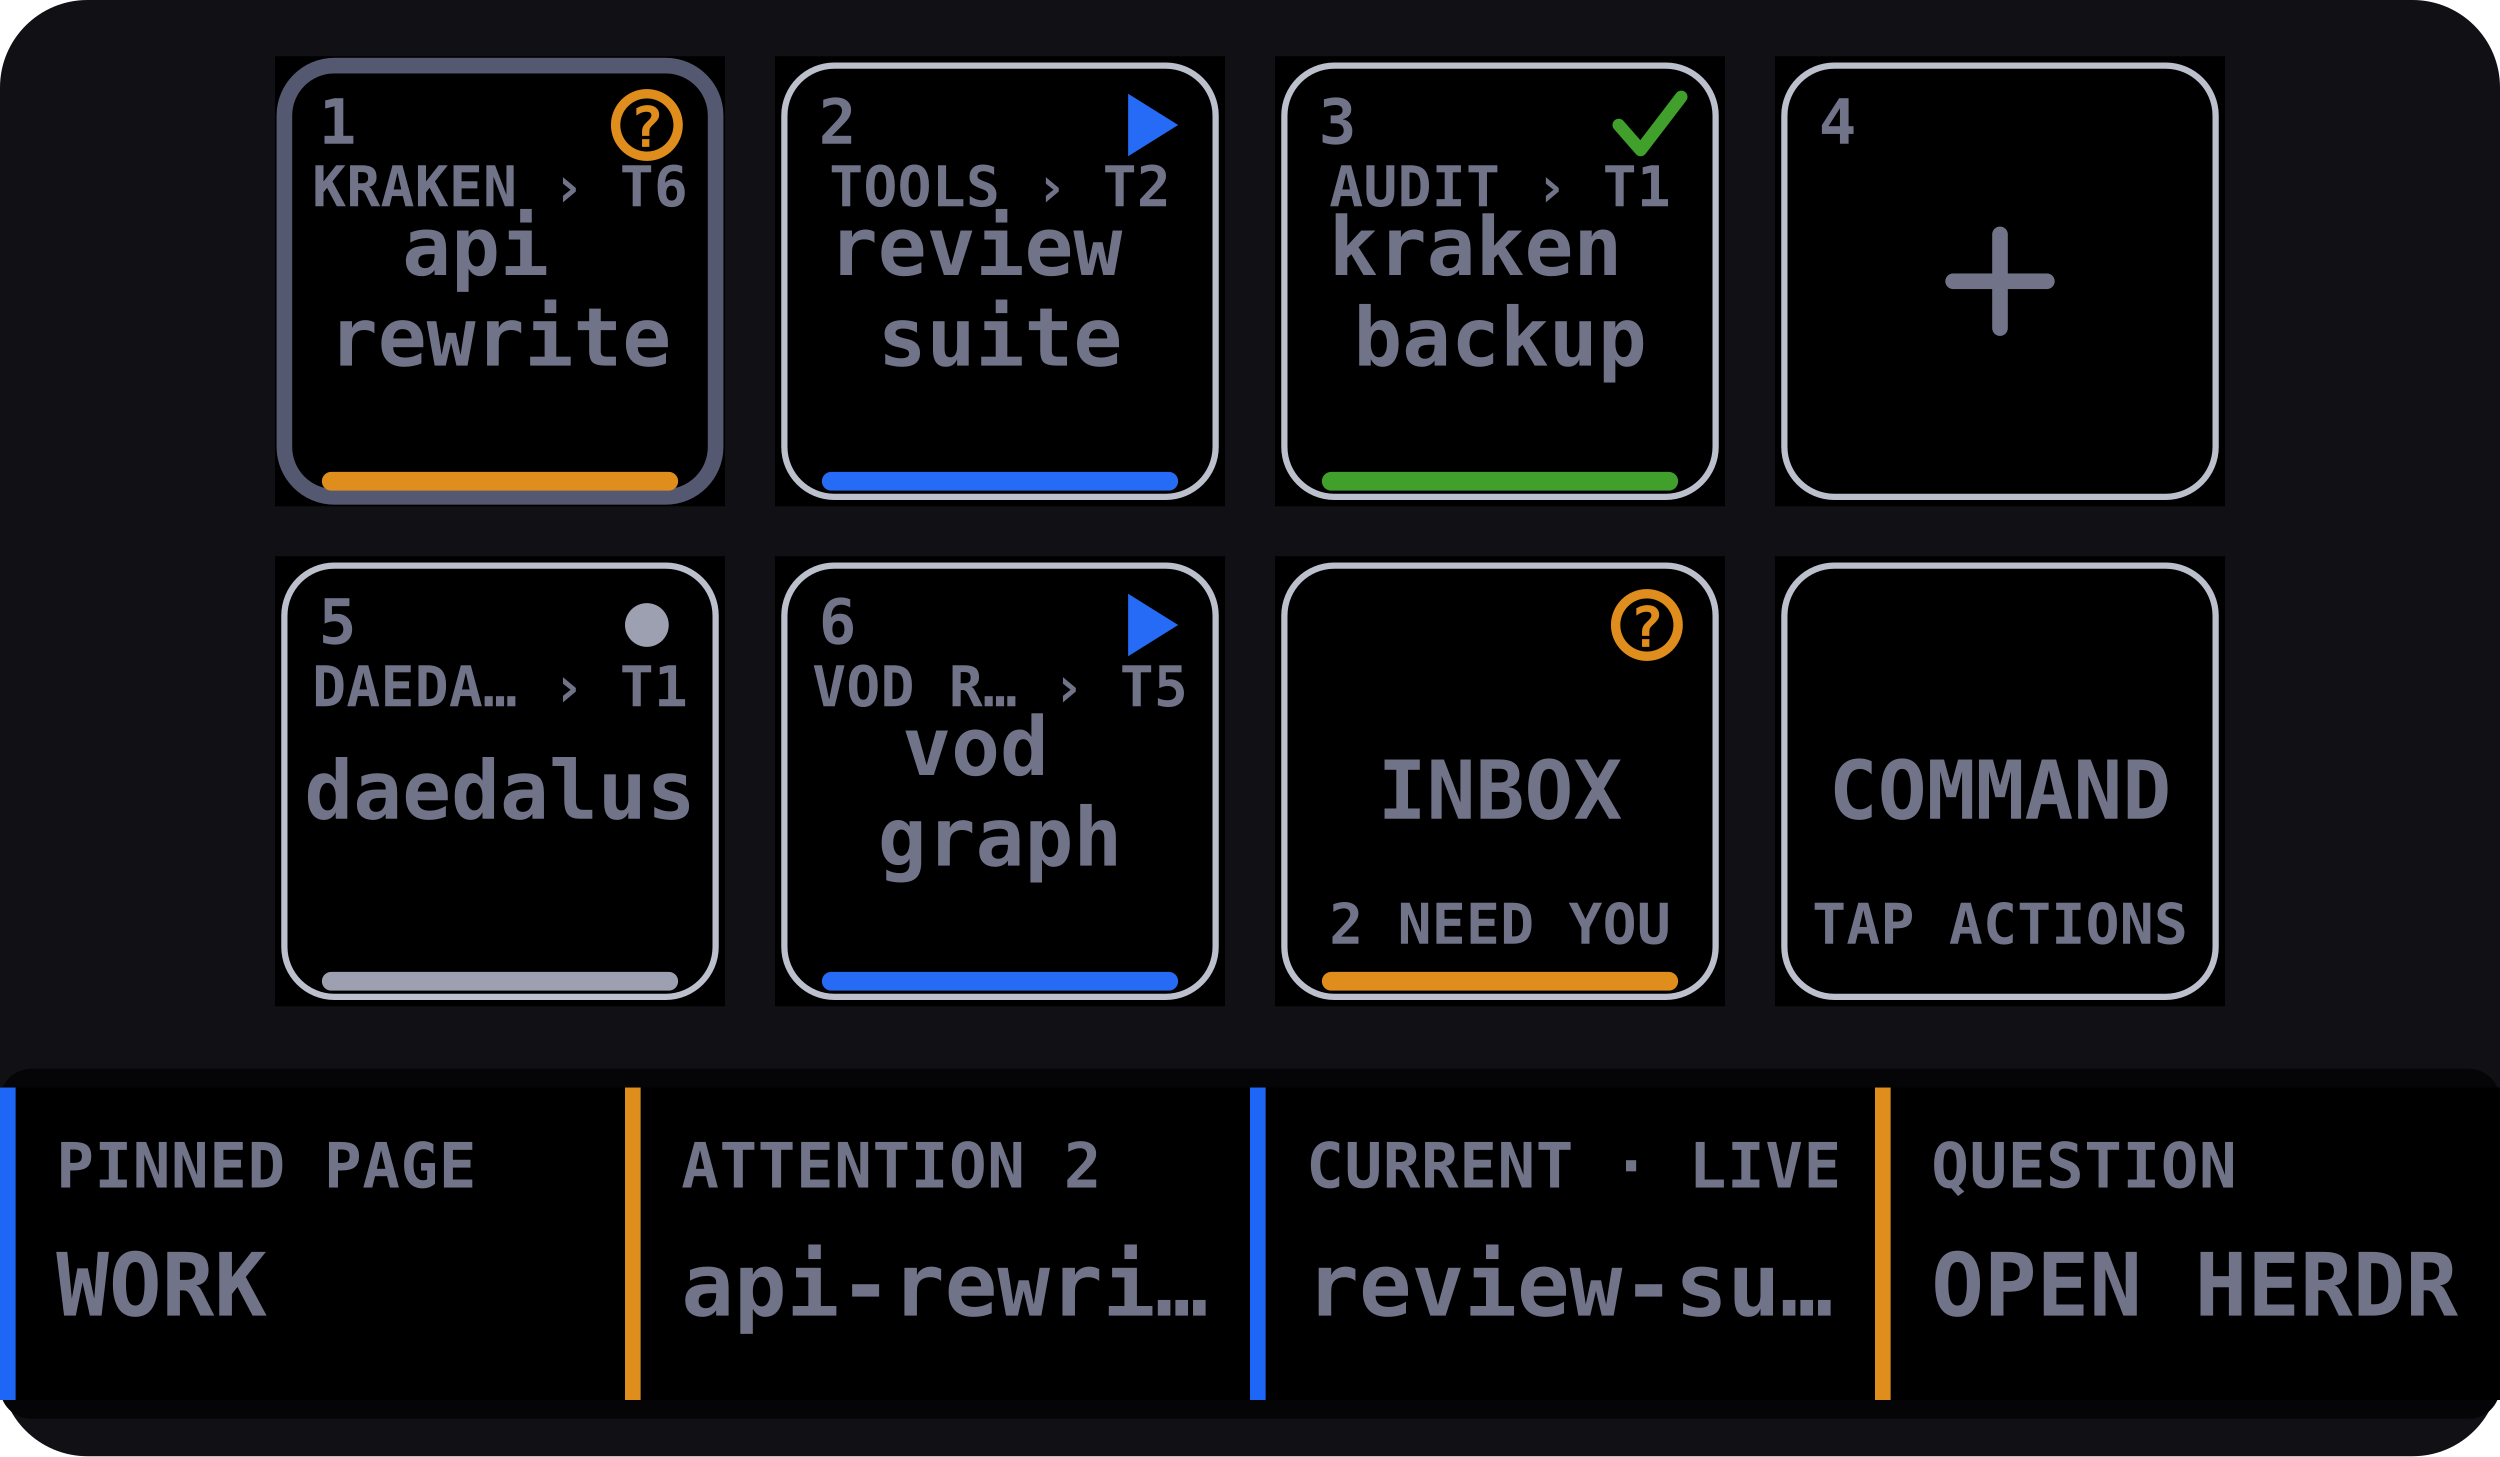
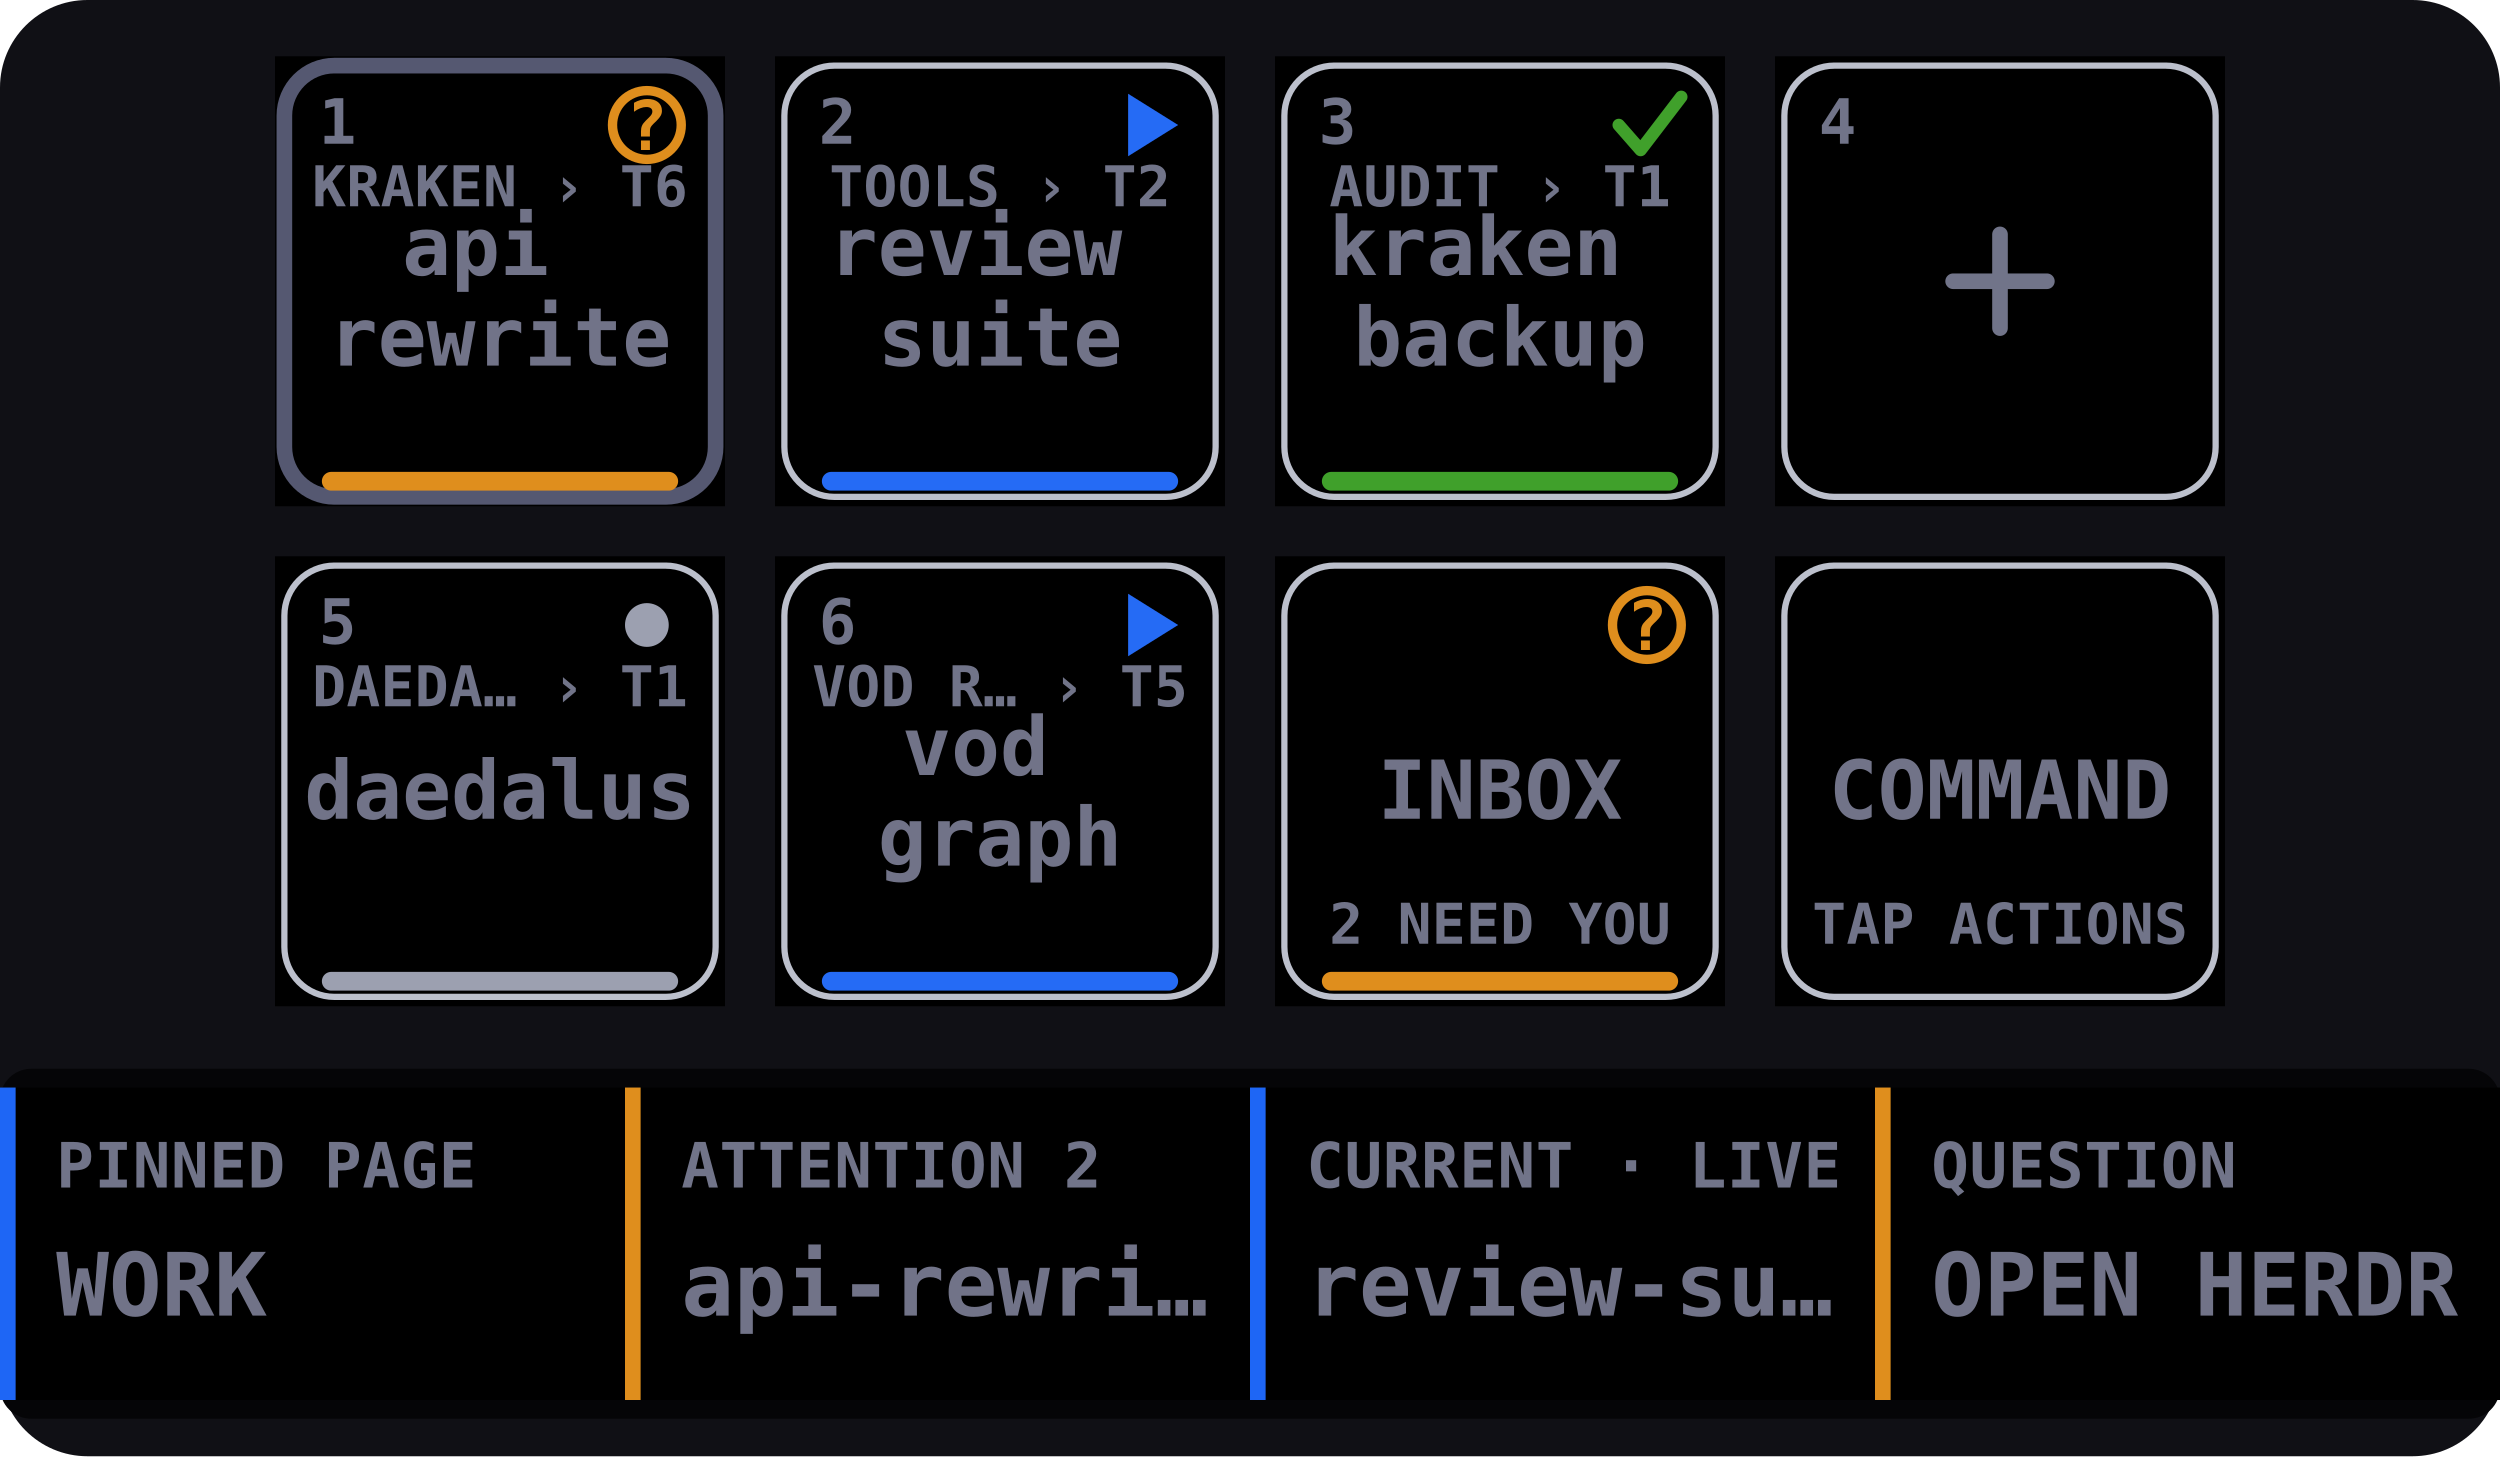
<svg xmlns="http://www.w3.org/2000/svg" width="800" height="466" viewBox="0 0 800 466">
  <rect width="800" height="466" rx="28" fill="#101015" />
  <svg x="88" y="18" width="144" height="144" viewBox="0 0 144 144">
    <style>.label{font:700 26px Consolas,'Cascadia Mono',monospace;fill:rgb(113 115 136);text-anchor:middle}.meta{font:700 20px Consolas,'Cascadia Mono',monospace;fill:rgb(113 116 137)}.context,.detail{font:700 18px Consolas,'Cascadia Mono',monospace;fill:rgb(113 116 137);text-anchor:middle;letter-spacing:.1px}</style>
    <rect width="144" height="144" fill="#000000" />
    <rect x="3" y="3" width="138" height="138" rx="16" fill="none" stroke="rgb(85 88 113)" stroke-width="5" />
    <text x="14" y="28" class="meta">1</text>
-     <circle cx="119" cy="22" r="10" fill="none" stroke="rgb(223 142 29)" stroke-width="3" />
-     <text x="119" y="29" text-anchor="middle" font-family="Consolas,monospace" font-size="18" font-weight="700" fill="rgb(223 142 29)">?</text>
+     <circle cx="119" cy="22" r="11" fill="none" stroke="rgb(223 142 29)" stroke-width="3" />
+     <text x="119" y="30" text-anchor="middle" font-family="Consolas,monospace" font-size="22" font-weight="700" fill="rgb(223 142 29)">?</text>
    <text x="72" y="48" class="context">KRAKEN › T6</text>
    <text x="72" y="70" class="label">
      <tspan x="72" dy="0">api</tspan>
      <tspan x="72" dy="29">rewrite</tspan>
    </text>
    <path d="M18 136H126" stroke="rgb(223 142 29)" stroke-width="6" stroke-linecap="round" />
  </svg>
  <svg x="248" y="18" width="144" height="144" viewBox="0 0 144 144">
    <style>.label{font:700 26px Consolas,'Cascadia Mono',monospace;fill:rgb(113 115 136);text-anchor:middle}.meta{font:700 20px Consolas,'Cascadia Mono',monospace;fill:rgb(113 116 137)}.context,.detail{font:700 18px Consolas,'Cascadia Mono',monospace;fill:rgb(113 116 137);text-anchor:middle;letter-spacing:.1px}</style>
    <rect width="144" height="144" fill="#000000" />
    <rect x="3" y="3" width="138" height="138" rx="16" fill="none" stroke="rgb(188 192 204)" stroke-width="2" />
    <text x="14" y="28" class="meta">2</text>
    <path d="M113 12L129 22L113 32Z" fill="rgb(37 107 245)" />
    <text x="72" y="48" class="context">TOOLS › T2</text>
    <text x="72" y="70" class="label">
      <tspan x="72" dy="0">review</tspan>
      <tspan x="72" dy="29">suite</tspan>
    </text>
    <path d="M18 136H126" stroke="rgb(37 107 245)" stroke-width="6" stroke-linecap="round" />
  </svg>
  <svg x="408" y="18" width="144" height="144" viewBox="0 0 144 144">
    <style>.label{font:700 26px Consolas,'Cascadia Mono',monospace;fill:rgb(113 115 136);text-anchor:middle}.meta{font:700 20px Consolas,'Cascadia Mono',monospace;fill:rgb(113 116 137)}.context,.detail{font:700 18px Consolas,'Cascadia Mono',monospace;fill:rgb(113 116 137);text-anchor:middle;letter-spacing:.1px}</style>
    <rect width="144" height="144" fill="#000000" />
    <rect x="3" y="3" width="138" height="138" rx="16" fill="none" stroke="rgb(188 192 204)" stroke-width="2" />
    <text x="14" y="28" class="meta">3</text>
    <path d="M110 22L117 30L130 13" fill="none" stroke="rgb(64 160 43)" stroke-width="4" stroke-linecap="round" stroke-linejoin="round" />
    <text x="72" y="48" class="context">AUDIT › T1</text>
    <text x="72" y="70" class="label">
      <tspan x="72" dy="0">kraken</tspan>
      <tspan x="72" dy="29">backup</tspan>
    </text>
    <path d="M18 136H126" stroke="rgb(64 160 43)" stroke-width="6" stroke-linecap="round" />
  </svg>
  <svg x="568" y="18" width="144" height="144" viewBox="0 0 144 144">
    <style>.label{font:700 26px Consolas,'Cascadia Mono',monospace;fill:rgb(113 115 136);text-anchor:middle}.meta{font:700 20px Consolas,'Cascadia Mono',monospace;fill:rgb(113 116 137)}.context,.detail{font:700 18px Consolas,'Cascadia Mono',monospace;fill:rgb(113 116 137);text-anchor:middle;letter-spacing:.1px}</style>
    <rect width="144" height="144" fill="#000000" />
    <rect x="3" y="3" width="138" height="138" rx="16" fill="none" stroke="rgb(188 192 204)" stroke-width="2" />
    <text x="14" y="28" class="meta">4</text>
    <path d="M57 72H87M72 57V87" stroke="rgb(113 116 137)" stroke-width="5" stroke-linecap="round" />
  </svg>
  <svg x="88" y="178" width="144" height="144" viewBox="0 0 144 144">
    <style>.label{font:700 26px Consolas,'Cascadia Mono',monospace;fill:rgb(113 115 136);text-anchor:middle}.meta{font:700 20px Consolas,'Cascadia Mono',monospace;fill:rgb(113 116 137)}.context,.detail{font:700 18px Consolas,'Cascadia Mono',monospace;fill:rgb(113 116 137);text-anchor:middle;letter-spacing:.1px}</style>
    <rect width="144" height="144" fill="#000000" />
    <rect x="3" y="3" width="138" height="138" rx="16" fill="none" stroke="rgb(188 192 204)" stroke-width="2" />
    <text x="14" y="28" class="meta">5</text>
    <circle cx="119" cy="22" r="7" fill="rgb(156 160 176)" />
    <text x="72" y="48" class="context">DAEDA… › T1</text>
    <text x="72" y="84" class="label">
      <tspan x="72" dy="0">daedalus</tspan>
    </text>
    <path d="M18 136H126" stroke="rgb(156 160 176)" stroke-width="6" stroke-linecap="round" />
  </svg>
  <svg x="248" y="178" width="144" height="144" viewBox="0 0 144 144">
    <style>.label{font:700 26px Consolas,'Cascadia Mono',monospace;fill:rgb(113 115 136);text-anchor:middle}.meta{font:700 20px Consolas,'Cascadia Mono',monospace;fill:rgb(113 116 137)}.context,.detail{font:700 18px Consolas,'Cascadia Mono',monospace;fill:rgb(113 116 137);text-anchor:middle;letter-spacing:.1px}</style>
    <rect width="144" height="144" fill="#000000" />
    <rect x="3" y="3" width="138" height="138" rx="16" fill="none" stroke="rgb(188 192 204)" stroke-width="2" />
    <text x="14" y="28" class="meta">6</text>
    <path d="M113 12L129 22L113 32Z" fill="rgb(37 107 245)" />
    <text x="72" y="48" class="context">VOD R… › T5</text>
    <text x="72" y="70" class="label">
      <tspan x="72" dy="0">vod</tspan>
      <tspan x="72" dy="29">graph</tspan>
    </text>
    <path d="M18 136H126" stroke="rgb(37 107 245)" stroke-width="6" stroke-linecap="round" />
  </svg>
  <svg x="408" y="178" width="144" height="144" viewBox="0 0 144 144">
    <style>.label{font:700 26px Consolas,'Cascadia Mono',monospace;fill:rgb(113 115 136);text-anchor:middle}.meta{font:700 20px Consolas,'Cascadia Mono',monospace;fill:rgb(113 116 137)}.context,.detail{font:700 18px Consolas,'Cascadia Mono',monospace;fill:rgb(113 116 137);text-anchor:middle;letter-spacing:.1px}</style>
    <rect width="144" height="144" fill="#000000" />
    <rect x="3" y="3" width="138" height="138" rx="16" fill="none" stroke="rgb(188 192 204)" stroke-width="2" />
-     <circle cx="119" cy="22" r="10" fill="none" stroke="rgb(223 142 29)" stroke-width="3" />
-     <text x="119" y="29" text-anchor="middle" font-family="Consolas,monospace" font-size="18" font-weight="700" fill="rgb(223 142 29)">?</text>
+     <circle cx="119" cy="22" r="11" fill="none" stroke="rgb(223 142 29)" stroke-width="3" />
+     <text x="119" y="30" text-anchor="middle" font-family="Consolas,monospace" font-size="22" font-weight="700" fill="rgb(223 142 29)">?</text>
    <text x="72" y="84" class="label">
      <tspan x="72" dy="0">INBOX</tspan>
    </text>
    <text x="72" y="124" class="detail">2 NEED YOU</text>
    <path d="M18 136H126" stroke="rgb(223 142 29)" stroke-width="6" stroke-linecap="round" />
  </svg>
  <svg x="568" y="178" width="144" height="144" viewBox="0 0 144 144">
    <style>.label{font:700 26px Consolas,'Cascadia Mono',monospace;fill:rgb(113 115 136);text-anchor:middle}.meta{font:700 20px Consolas,'Cascadia Mono',monospace;fill:rgb(113 116 137)}.context,.detail{font:700 18px Consolas,'Cascadia Mono',monospace;fill:rgb(113 116 137);text-anchor:middle;letter-spacing:.1px}</style>
    <rect width="144" height="144" fill="#000000" />
    <rect x="3" y="3" width="138" height="138" rx="16" fill="none" stroke="rgb(188 192 204)" stroke-width="2" />
    <text x="72" y="84" class="label">
      <tspan x="72" dy="0">COMMAND</tspan>
    </text>
    <text x="72" y="124" class="detail">TAP ACTIONS</text>
  </svg>
  <rect y="342" width="800" height="112" rx="10" fill="#050507" />
  <svg x="0" y="348" width="200" height="100" viewBox="0 0 200 100">
    <style>.title{font:700 20px Consolas,'Cascadia Mono',monospace;fill:rgb(113 116 137);letter-spacing:.2px}.value{font:700 28px Consolas,'Cascadia Mono',monospace;fill:rgb(113 115 136)}</style>
    <rect width="200" height="100" fill="#000000" />
    <rect x="0" y="0" width="5" height="100" fill="rgb(30 102 245)" />
    <text x="18" y="32" class="title">PINNED PAGE</text>
    <text x="18" y="73" class="value">WORK</text>
  </svg>
  <svg x="200" y="348" width="200" height="100" viewBox="0 0 200 100">
    <style>.title{font:700 20px Consolas,'Cascadia Mono',monospace;fill:rgb(113 116 137);letter-spacing:.2px}.value{font:700 28px Consolas,'Cascadia Mono',monospace;fill:rgb(113 115 136)}</style>
    <rect width="200" height="100" fill="#000000" />
    <rect x="0" y="0" width="5" height="100" fill="rgb(223 142 29)" />
    <text x="18" y="32" class="title">ATTENTION 2</text>
    <text x="18" y="73" class="value">api-rewri…</text>
  </svg>
  <svg x="400" y="348" width="200" height="100" viewBox="0 0 200 100">
    <style>.title{font:700 20px Consolas,'Cascadia Mono',monospace;fill:rgb(113 116 137);letter-spacing:.2px}.value{font:700 28px Consolas,'Cascadia Mono',monospace;fill:rgb(113 115 136)}</style>
    <rect width="200" height="100" fill="#000000" />
    <rect x="0" y="0" width="5" height="100" fill="rgb(30 102 245)" />
    <text x="18" y="32" class="title">CURRENT · LIVE</text>
    <text x="18" y="73" class="value">review-su…</text>
  </svg>
  <svg x="600" y="348" width="200" height="100" viewBox="0 0 200 100">
    <style>.title{font:700 20px Consolas,'Cascadia Mono',monospace;fill:rgb(113 116 137);letter-spacing:.2px}.value{font:700 28px Consolas,'Cascadia Mono',monospace;fill:rgb(113 115 136)}</style>
    <rect width="200" height="100" fill="#000000" />
    <rect x="0" y="0" width="5" height="100" fill="rgb(223 142 29)" />
    <text x="18" y="32" class="title">QUESTION</text>
    <text x="18" y="73" class="value">OPEN HERDR</text>
  </svg>
</svg>
